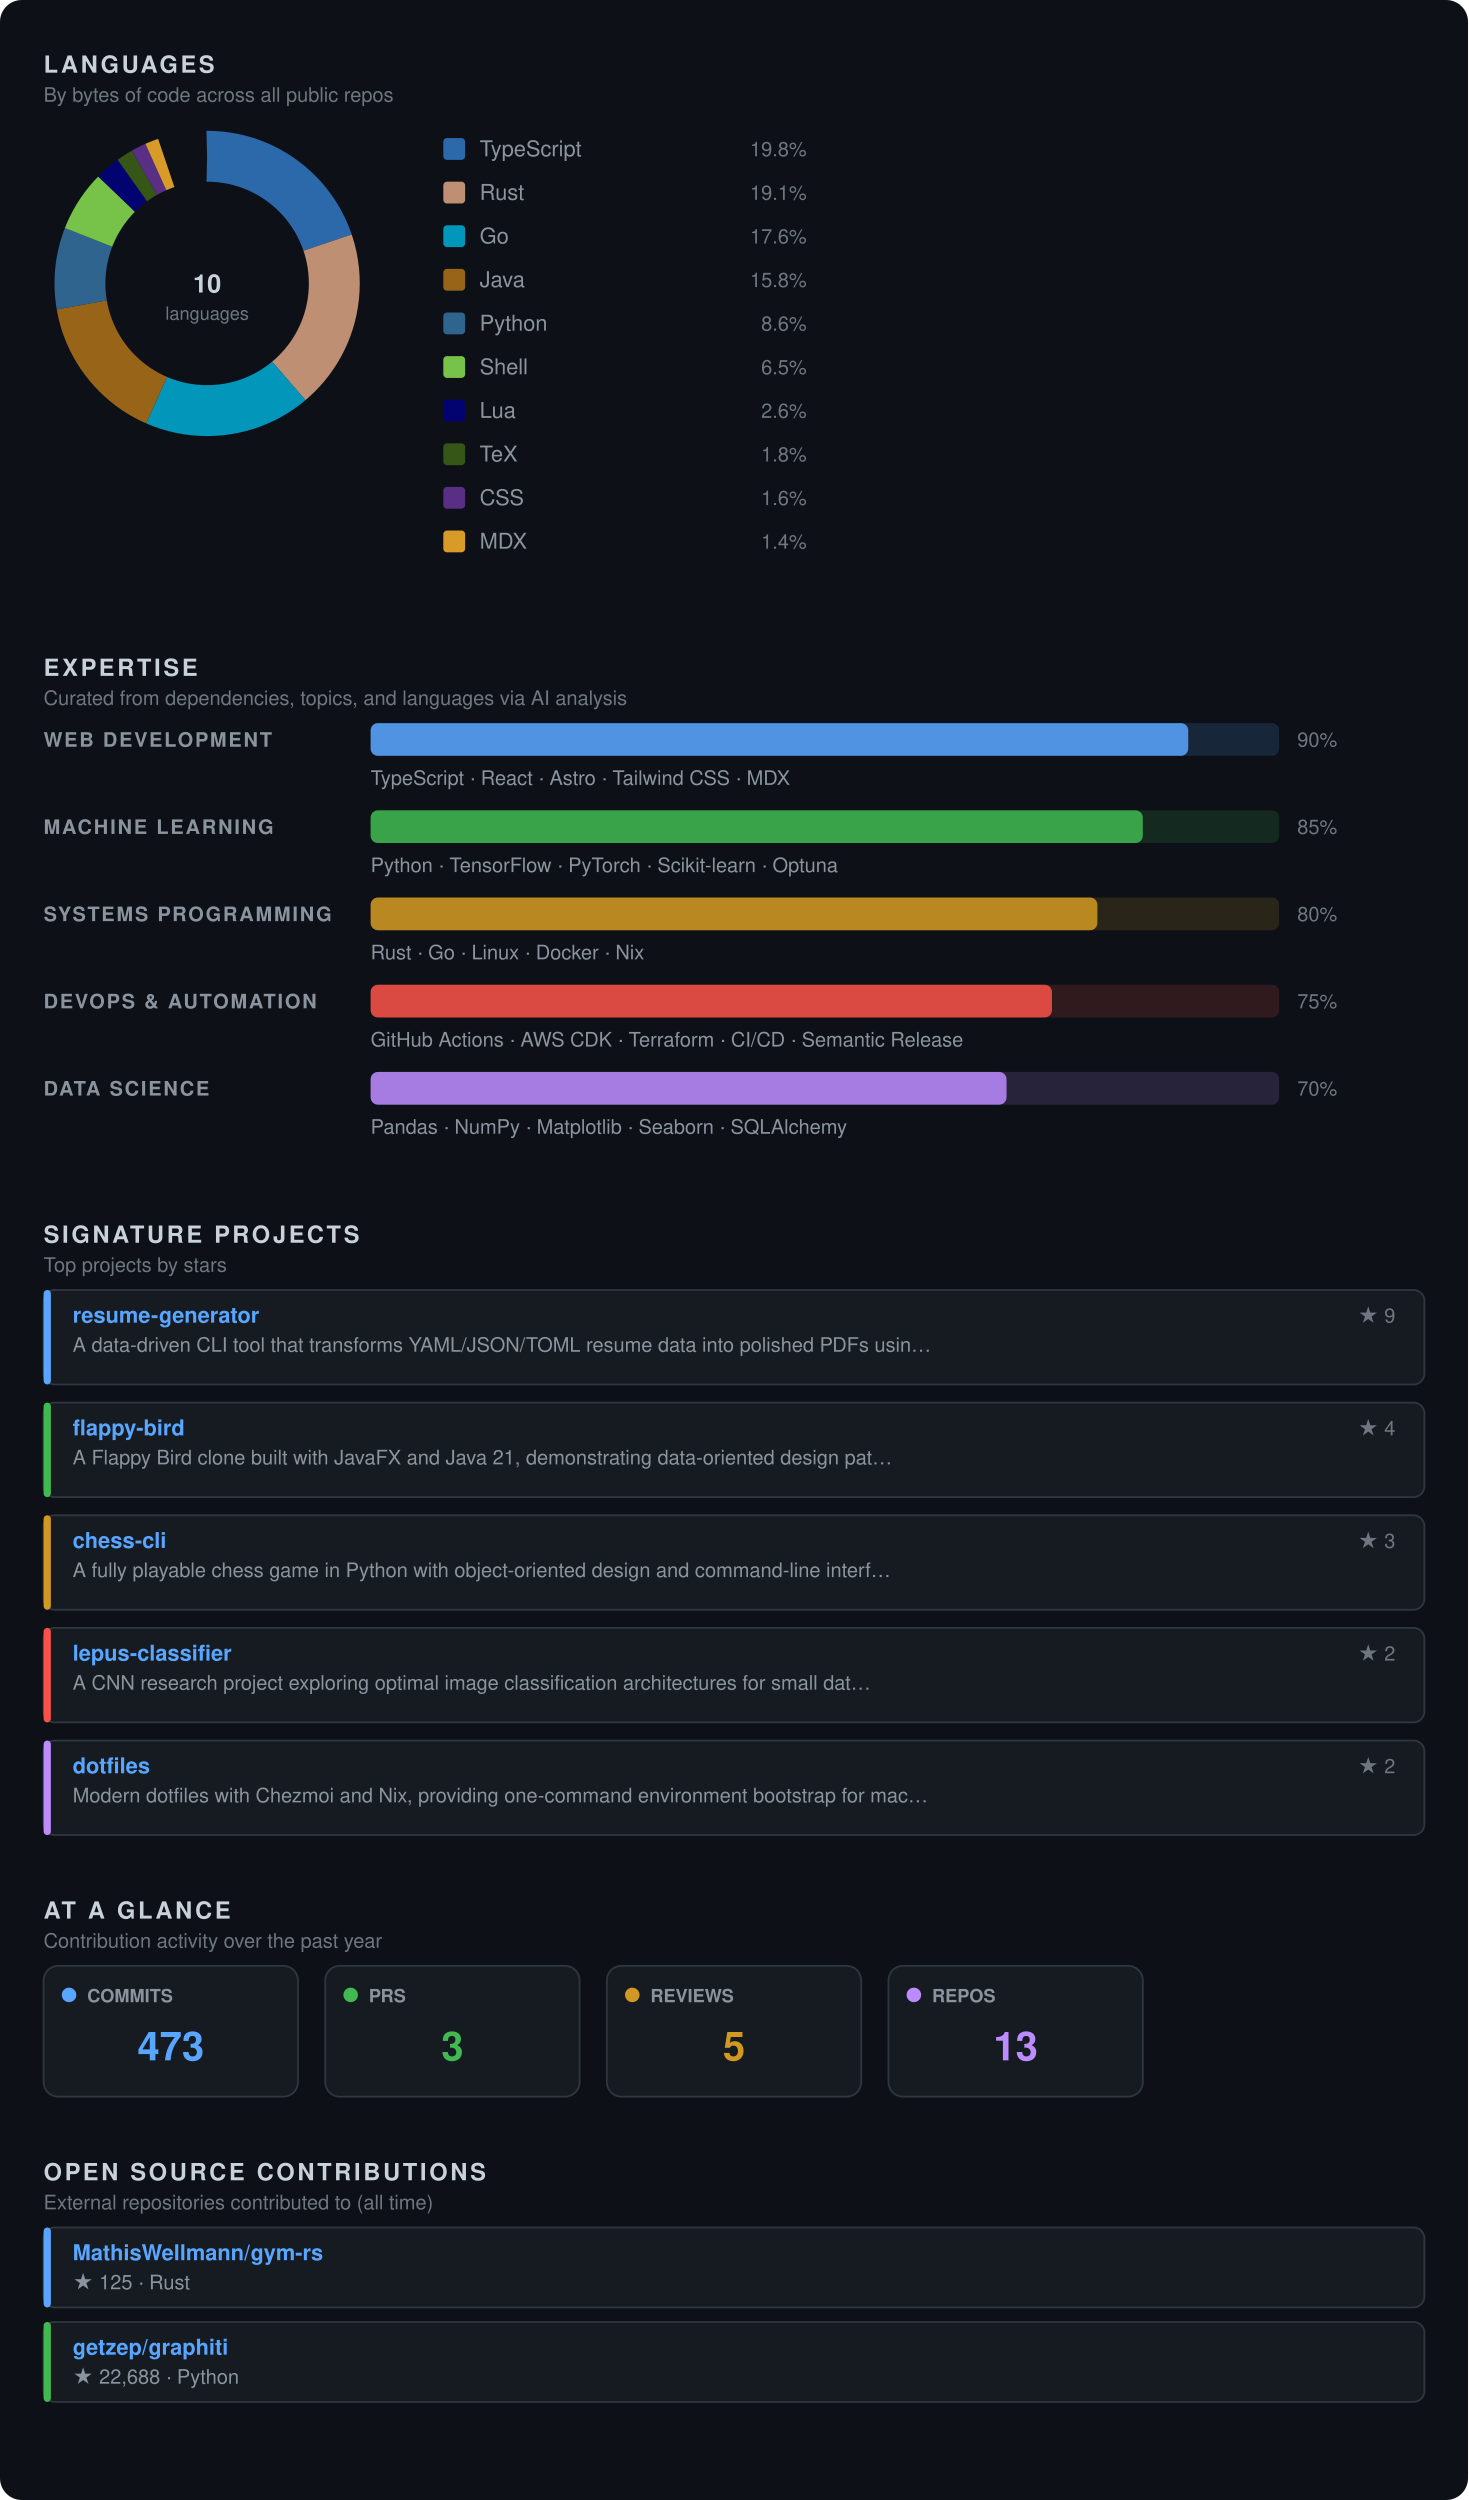
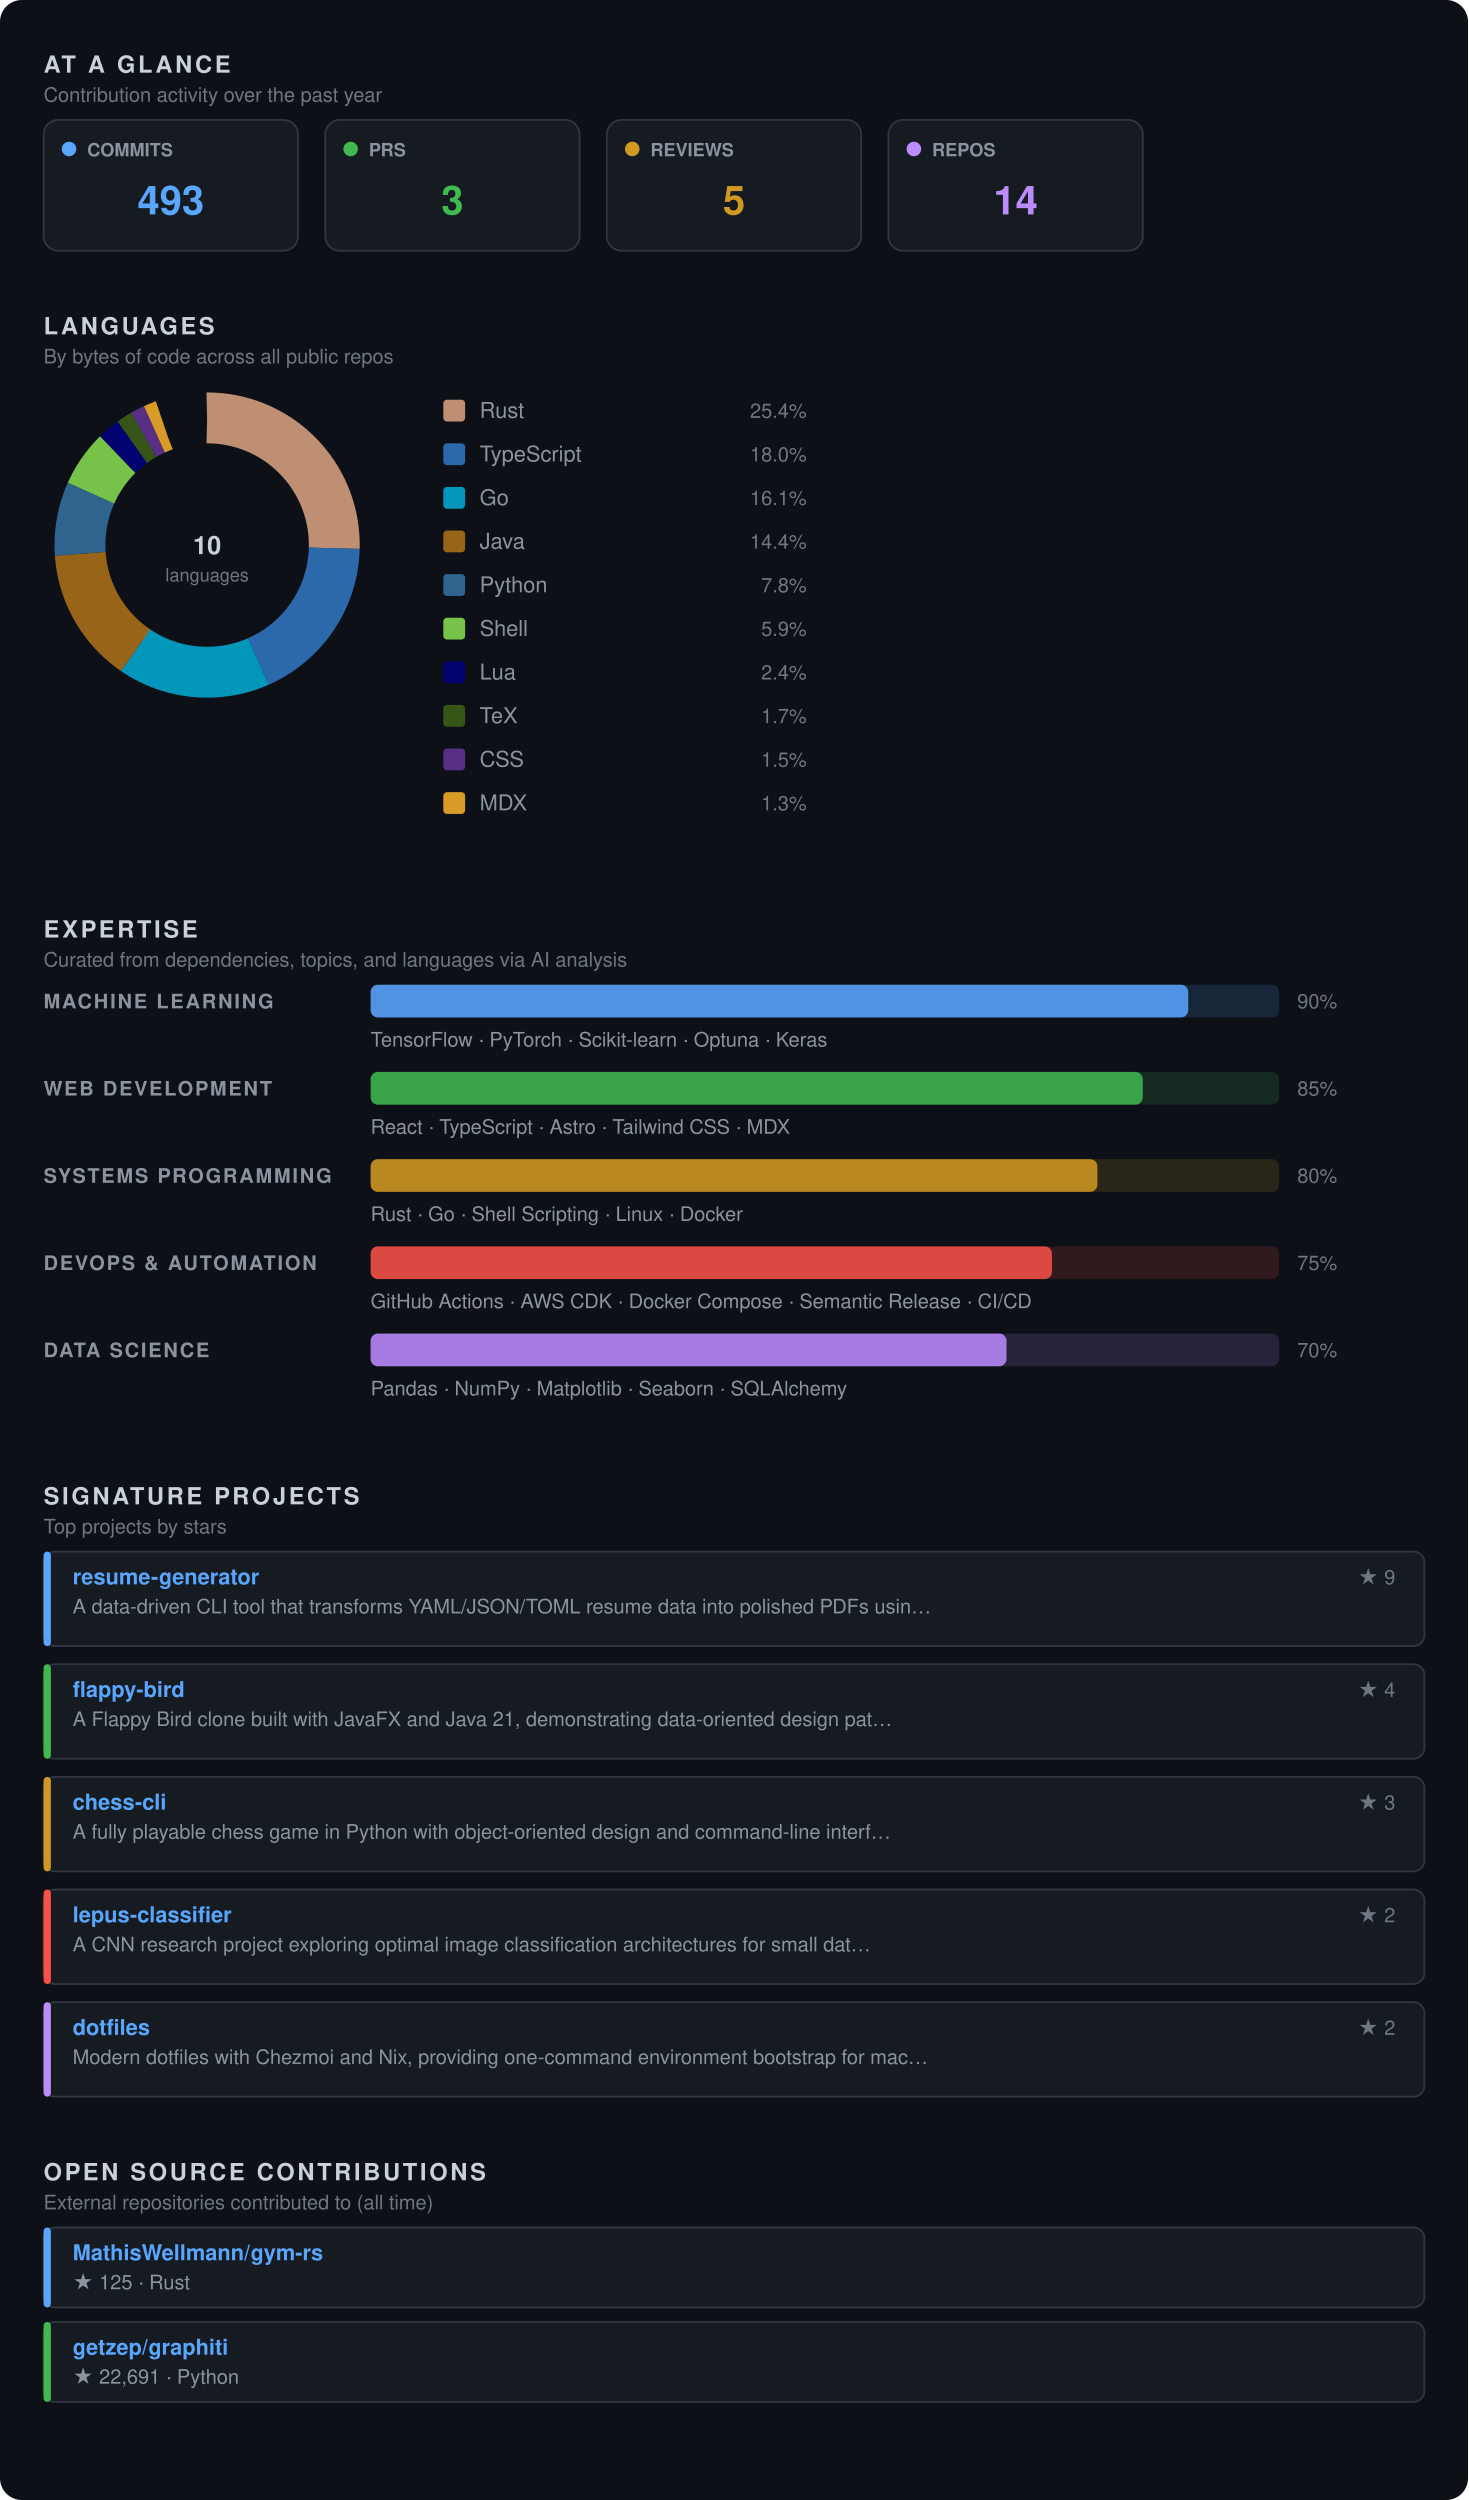
<svg xmlns="http://www.w3.org/2000/svg" width="808" height="1376" viewBox="0 0 808 1376">
  <defs>
    <style>
  .t { font-family: -apple-system,BlinkMacSystemFont,Segoe UI,Helvetica,Arial,sans-serif; }
  .t-h { font-size: 13px; fill: #c9d1d9; letter-spacing: 1.5px; font-weight: 600; }
  .t-sub { font-size: 11px; fill: #6e7681; }
  .t-label { font-size: 12px; fill: #8b949e; }
  .t-value { font-size: 11px; fill: #6e7681; }
  .t-subhdr { font-size: 11px; fill: #8b949e; letter-spacing: 1px; font-weight: 600; }
  .t-stat-label { font-size: 10px; fill: #8b949e; font-weight: 600; }
  .t-stat-value { font-size: 22px; font-weight: 700; }
  .t-card-title { font-size: 12px; fill: #58a6ff; font-weight: 700; }
  .t-card-detail { font-size: 11px; fill: #8b949e; }
  .t-pill { font-size: 11px; font-weight: 600; }
  .t-bullet { font-size: 12px; fill: #c9d1d9; }
</style>
  </defs>
  <rect width="808" height="1376" rx="12" fill="#0d1117" />
-   <text x="24" y="40" class="t t-h">LANGUAGES</text>
-   <text x="24" y="56" class="t t-sub">By bytes of code across all public repos</text>
-   <circle cx="114" cy="156" r="70" fill="none" stroke="#3178c6" stroke-width="28" stroke-dasharray="87.085 352.738" stroke-dashoffset="0" transform="rotate(-90 114 156)" opacity="0.85" />
-   <circle cx="114" cy="156" r="70" fill="none" stroke="#dea584" stroke-width="28" stroke-dasharray="84.006 355.817" stroke-dashoffset="-87.085" transform="rotate(-90 114 156)" opacity="0.85" />
-   <circle cx="114" cy="156" r="70" fill="none" stroke="#00ADD8" stroke-width="28" stroke-dasharray="77.409 362.414" stroke-dashoffset="-171.091" transform="rotate(-90 114 156)" opacity="0.85" />
-   <circle cx="114" cy="156" r="70" fill="none" stroke="#b07219" stroke-width="28" stroke-dasharray="69.492 370.331" stroke-dashoffset="-248.5" transform="rotate(-90 114 156)" opacity="0.85" />
-   <circle cx="114" cy="156" r="70" fill="none" stroke="#3572A5" stroke-width="28" stroke-dasharray="37.825 401.998" stroke-dashoffset="-317.992" transform="rotate(-90 114 156)" opacity="0.85" />
-   <circle cx="114" cy="156" r="70" fill="none" stroke="#89e051" stroke-width="28" stroke-dasharray="28.588 411.234" stroke-dashoffset="-355.817" transform="rotate(-90 114 156)" opacity="0.85" />
-   <circle cx="114" cy="156" r="70" fill="none" stroke="#000080" stroke-width="28" stroke-dasharray="11.435 428.388" stroke-dashoffset="-384.405" transform="rotate(-90 114 156)" opacity="0.85" />
-   <circle cx="114" cy="156" r="70" fill="none" stroke="#3D6117" stroke-width="28" stroke-dasharray="7.917 431.906" stroke-dashoffset="-395.841" transform="rotate(-90 114 156)" opacity="0.85" />
-   <circle cx="114" cy="156" r="70" fill="none" stroke="#663399" stroke-width="28" stroke-dasharray="7.037 432.786" stroke-dashoffset="-403.757" transform="rotate(-90 114 156)" opacity="0.85" />
-   <circle cx="114" cy="156" r="70" fill="none" stroke="#fcb32c" stroke-width="28" stroke-dasharray="6.158 433.665" stroke-dashoffset="-410.795" transform="rotate(-90 114 156)" opacity="0.85" />
-   <text x="114" y="161" class="t" fill="#c9d1d9" font-size="14" font-weight="700" text-anchor="middle">10</text>
-   <text x="114" y="176" class="t" fill="#6e7681" font-size="10" text-anchor="middle">languages</text>
-   <rect x="244" y="76" width="12" height="12" rx="2" fill="#3178c6" opacity="0.85" />
-   <text x="264" y="86" class="t t-label">TypeScript</text>
-   <text x="444" y="86" class="t t-value" text-anchor="end">19.8%</text>
-   <rect x="244" y="100" width="12" height="12" rx="2" fill="#dea584" opacity="0.85" />
-   <text x="264" y="110" class="t t-label">Rust</text>
-   <text x="444" y="110" class="t t-value" text-anchor="end">19.1%</text>
-   <rect x="244" y="124" width="12" height="12" rx="2" fill="#00ADD8" opacity="0.85" />
-   <text x="264" y="134" class="t t-label">Go</text>
-   <text x="444" y="134" class="t t-value" text-anchor="end">17.6%</text>
-   <rect x="244" y="148" width="12" height="12" rx="2" fill="#b07219" opacity="0.85" />
-   <text x="264" y="158" class="t t-label">Java</text>
-   <text x="444" y="158" class="t t-value" text-anchor="end">15.8%</text>
-   <rect x="244" y="172" width="12" height="12" rx="2" fill="#3572A5" opacity="0.85" />
-   <text x="264" y="182" class="t t-label">Python</text>
-   <text x="444" y="182" class="t t-value" text-anchor="end">8.6%</text>
-   <rect x="244" y="196" width="12" height="12" rx="2" fill="#89e051" opacity="0.85" />
-   <text x="264" y="206" class="t t-label">Shell</text>
-   <text x="444" y="206" class="t t-value" text-anchor="end">6.5%</text>
-   <rect x="244" y="220" width="12" height="12" rx="2" fill="#000080" opacity="0.85" />
-   <text x="264" y="230" class="t t-label">Lua</text>
-   <text x="444" y="230" class="t t-value" text-anchor="end">2.6%</text>
-   <rect x="244" y="244" width="12" height="12" rx="2" fill="#3D6117" opacity="0.85" />
-   <text x="264" y="254" class="t t-label">TeX</text>
-   <text x="444" y="254" class="t t-value" text-anchor="end">1.8%</text>
-   <rect x="244" y="268" width="12" height="12" rx="2" fill="#663399" opacity="0.85" />
-   <text x="264" y="278" class="t t-label">CSS</text>
-   <text x="444" y="278" class="t t-value" text-anchor="end">1.6%</text>
-   <rect x="244" y="292" width="12" height="12" rx="2" fill="#fcb32c" opacity="0.85" />
-   <text x="264" y="302" class="t t-label">MDX</text>
-   <text x="444" y="302" class="t t-value" text-anchor="end">1.4%</text>
-   <text x="24" y="372" class="t t-h">EXPERTISE</text>
-   <text x="24" y="388" class="t t-sub">Curated from dependencies, topics, and languages via AI analysis</text>
-   <text x="24" y="411" class="t t-subhdr">WEB DEVELOPMENT</text>
-   <rect x="204" y="398" width="500" height="18" rx="4" fill="#58a6ff" fill-opacity="0.15" />
-   <rect x="204" y="398" width="450" height="18" rx="4" fill="#58a6ff" fill-opacity="0.85" />
-   <text x="714" y="411" class="t t-value">90%</text>
-   <text x="204" y="432" class="t t-card-detail">TypeScript · React · Astro · Tailwind CSS · MDX</text>
-   <text x="24" y="459" class="t t-subhdr">MACHINE LEARNING</text>
-   <rect x="204" y="446" width="500" height="18" rx="4" fill="#3fb950" fill-opacity="0.15" />
-   <rect x="204" y="446" width="425" height="18" rx="4" fill="#3fb950" fill-opacity="0.85" />
-   <text x="714" y="459" class="t t-value">85%</text>
-   <text x="204" y="480" class="t t-card-detail">Python · TensorFlow · PyTorch · Scikit-learn · Optuna</text>
-   <text x="24" y="507" class="t t-subhdr">SYSTEMS PROGRAMMING</text>
-   <rect x="204" y="494" width="500" height="18" rx="4" fill="#d29922" fill-opacity="0.15" />
-   <rect x="204" y="494" width="400" height="18" rx="4" fill="#d29922" fill-opacity="0.85" />
-   <text x="714" y="507" class="t t-value">80%</text>
-   <text x="204" y="528" class="t t-card-detail">Rust · Go · Linux · Docker · Nix</text>
-   <text x="24" y="555" class="t t-subhdr">DEVOPS &amp; AUTOMATION</text>
-   <rect x="204" y="542" width="500" height="18" rx="4" fill="#f85149" fill-opacity="0.15" />
-   <rect x="204" y="542" width="375" height="18" rx="4" fill="#f85149" fill-opacity="0.85" />
-   <text x="714" y="555" class="t t-value">75%</text>
-   <text x="204" y="576" class="t t-card-detail">GitHub Actions · AWS CDK · Terraform · CI/CD · Semantic Release</text>
-   <text x="24" y="603" class="t t-subhdr">DATA SCIENCE</text>
-   <rect x="204" y="590" width="500" height="18" rx="4" fill="#bc8cff" fill-opacity="0.15" />
-   <rect x="204" y="590" width="350" height="18" rx="4" fill="#bc8cff" fill-opacity="0.85" />
-   <text x="714" y="603" class="t t-value">70%</text>
-   <text x="204" y="624" class="t t-card-detail">Pandas · NumPy · Matplotlib · Seaborn · SQLAlchemy</text>
-   <text x="24" y="684" class="t t-h">SIGNATURE PROJECTS</text>
-   <text x="24" y="700" class="t t-sub">Top projects by stars</text>
-   <rect x="24" y="710" width="760" height="52" rx="6" fill="#161b22" stroke="#30363d" stroke-width="1" />
-   <rect x="24" y="710" width="4" height="52" rx="2" fill="#58a6ff" />
-   <text x="40" y="728" class="t t-card-title">resume-generator</text>
-   <text x="768" y="728" class="t t-value" text-anchor="end">★ 9</text>
-   <text x="40" y="744" class="t t-card-detail">A data-driven CLI tool that transforms YAML/JSON/TOML resume data into polished PDFs usin…</text>
-   <rect x="24" y="772" width="760" height="52" rx="6" fill="#161b22" stroke="#30363d" stroke-width="1" />
-   <rect x="24" y="772" width="4" height="52" rx="2" fill="#3fb950" />
-   <text x="40" y="790" class="t t-card-title">flappy-bird</text>
-   <text x="768" y="790" class="t t-value" text-anchor="end">★ 4</text>
-   <text x="40" y="806" class="t t-card-detail">A Flappy Bird clone built with JavaFX and Java 21, demonstrating data-oriented design pat…</text>
-   <rect x="24" y="834" width="760" height="52" rx="6" fill="#161b22" stroke="#30363d" stroke-width="1" />
-   <rect x="24" y="834" width="4" height="52" rx="2" fill="#d29922" />
-   <text x="40" y="852" class="t t-card-title">chess-cli</text>
-   <text x="768" y="852" class="t t-value" text-anchor="end">★ 3</text>
-   <text x="40" y="868" class="t t-card-detail">A fully playable chess game in Python with object-oriented design and command-line interf…</text>
-   <rect x="24" y="896" width="760" height="52" rx="6" fill="#161b22" stroke="#30363d" stroke-width="1" />
-   <rect x="24" y="896" width="4" height="52" rx="2" fill="#f85149" />
-   <text x="40" y="914" class="t t-card-title">lepus-classifier</text>
-   <text x="768" y="914" class="t t-value" text-anchor="end">★ 2</text>
-   <text x="40" y="930" class="t t-card-detail">A CNN research project exploring optimal image classification architectures for small dat…</text>
-   <rect x="24" y="958" width="760" height="52" rx="6" fill="#161b22" stroke="#30363d" stroke-width="1" />
-   <rect x="24" y="958" width="4" height="52" rx="2" fill="#bc8cff" />
-   <text x="40" y="976" class="t t-card-title">dotfiles</text>
-   <text x="768" y="976" class="t t-value" text-anchor="end">★ 2</text>
-   <text x="40" y="992" class="t t-card-detail">Modern dotfiles with Chezmoi and Nix, providing one-command environment bootstrap for mac…</text>
-   <text x="24" y="1056" class="t t-h">AT A GLANCE</text>
-   <text x="24" y="1072" class="t t-sub">Contribution activity over the past year</text>
-   <rect x="24" y="1082" width="140" height="72" rx="8" fill="#161b22" stroke="#30363d" stroke-width="1" />
-   <circle cx="38" cy="1098" r="4" fill="#58a6ff" />
-   <text x="48" y="1102" class="t t-stat-label">COMMITS</text>
-   <text x="94" y="1134" fill="#58a6ff" class="t t-stat-value" text-anchor="middle">473</text>
-   <rect x="179" y="1082" width="140" height="72" rx="8" fill="#161b22" stroke="#30363d" stroke-width="1" />
-   <circle cx="193" cy="1098" r="4" fill="#3fb950" />
-   <text x="203" y="1102" class="t t-stat-label">PRS</text>
-   <text x="249" y="1134" fill="#3fb950" class="t t-stat-value" text-anchor="middle">3</text>
-   <rect x="334" y="1082" width="140" height="72" rx="8" fill="#161b22" stroke="#30363d" stroke-width="1" />
-   <circle cx="348" cy="1098" r="4" fill="#d29922" />
-   <text x="358" y="1102" class="t t-stat-label">REVIEWS</text>
-   <text x="404" y="1134" fill="#d29922" class="t t-stat-value" text-anchor="middle">5</text>
-   <rect x="489" y="1082" width="140" height="72" rx="8" fill="#161b22" stroke="#30363d" stroke-width="1" />
-   <circle cx="503" cy="1098" r="4" fill="#bc8cff" />
-   <text x="513" y="1102" class="t t-stat-label">REPOS</text>
-   <text x="559" y="1134" fill="#bc8cff" class="t t-stat-value" text-anchor="middle">13</text>
+   <text x="24" y="40" class="t t-h">AT A GLANCE</text>
+   <text x="24" y="56" class="t t-sub">Contribution activity over the past year</text>
+   <rect x="24" y="66" width="140" height="72" rx="8" fill="#161b22" stroke="#30363d" stroke-width="1" />
+   <circle cx="38" cy="82" r="4" fill="#58a6ff" />
+   <text x="48" y="86" class="t t-stat-label">COMMITS</text>
+   <text x="94" y="118" fill="#58a6ff" class="t t-stat-value" text-anchor="middle">493</text>
+   <rect x="179" y="66" width="140" height="72" rx="8" fill="#161b22" stroke="#30363d" stroke-width="1" />
+   <circle cx="193" cy="82" r="4" fill="#3fb950" />
+   <text x="203" y="86" class="t t-stat-label">PRS</text>
+   <text x="249" y="118" fill="#3fb950" class="t t-stat-value" text-anchor="middle">3</text>
+   <rect x="334" y="66" width="140" height="72" rx="8" fill="#161b22" stroke="#30363d" stroke-width="1" />
+   <circle cx="348" cy="82" r="4" fill="#d29922" />
+   <text x="358" y="86" class="t t-stat-label">REVIEWS</text>
+   <text x="404" y="118" fill="#d29922" class="t t-stat-value" text-anchor="middle">5</text>
+   <rect x="489" y="66" width="140" height="72" rx="8" fill="#161b22" stroke="#30363d" stroke-width="1" />
+   <circle cx="503" cy="82" r="4" fill="#bc8cff" />
+   <text x="513" y="86" class="t t-stat-label">REPOS</text>
+   <text x="559" y="118" fill="#bc8cff" class="t t-stat-value" text-anchor="middle">14</text>
+   <text x="24" y="184" class="t t-h">LANGUAGES</text>
+   <text x="24" y="200" class="t t-sub">By bytes of code across all public repos</text>
+   <circle cx="114" cy="300" r="70" fill="none" stroke="#dea584" stroke-width="28" stroke-dasharray="111.715 328.108" stroke-dashoffset="0" transform="rotate(-90 114 300)" opacity="0.85" />
+   <circle cx="114" cy="300" r="70" fill="none" stroke="#3178c6" stroke-width="28" stroke-dasharray="79.168 360.655" stroke-dashoffset="-111.715" transform="rotate(-90 114 300)" opacity="0.85" />
+   <circle cx="114" cy="300" r="70" fill="none" stroke="#00ADD8" stroke-width="28" stroke-dasharray="70.811 369.011" stroke-dashoffset="-190.883" transform="rotate(-90 114 300)" opacity="0.85" />
+   <circle cx="114" cy="300" r="70" fill="none" stroke="#b07219" stroke-width="28" stroke-dasharray="63.335 376.488" stroke-dashoffset="-261.695" transform="rotate(-90 114 300)" opacity="0.85" />
+   <circle cx="114" cy="300" r="70" fill="none" stroke="#3572A5" stroke-width="28" stroke-dasharray="34.306 405.517" stroke-dashoffset="-325.029" transform="rotate(-90 114 300)" opacity="0.85" />
+   <circle cx="114" cy="300" r="70" fill="none" stroke="#89e051" stroke-width="28" stroke-dasharray="25.95 413.873" stroke-dashoffset="-359.335" transform="rotate(-90 114 300)" opacity="0.85" />
+   <circle cx="114" cy="300" r="70" fill="none" stroke="#000080" stroke-width="28" stroke-dasharray="10.556 429.267" stroke-dashoffset="-385.285" transform="rotate(-90 114 300)" opacity="0.85" />
+   <circle cx="114" cy="300" r="70" fill="none" stroke="#3D6117" stroke-width="28" stroke-dasharray="7.477 432.346" stroke-dashoffset="-395.841" transform="rotate(-90 114 300)" opacity="0.85" />
+   <circle cx="114" cy="300" r="70" fill="none" stroke="#663399" stroke-width="28" stroke-dasharray="6.597 433.226" stroke-dashoffset="-403.318" transform="rotate(-90 114 300)" opacity="0.85" />
+   <circle cx="114" cy="300" r="70" fill="none" stroke="#fcb32c" stroke-width="28" stroke-dasharray="5.718 434.105" stroke-dashoffset="-409.915" transform="rotate(-90 114 300)" opacity="0.85" />
+   <text x="114" y="305" class="t" fill="#c9d1d9" font-size="14" font-weight="700" text-anchor="middle">10</text>
+   <text x="114" y="320" class="t" fill="#6e7681" font-size="10" text-anchor="middle">languages</text>
+   <rect x="244" y="220" width="12" height="12" rx="2" fill="#dea584" opacity="0.85" />
+   <text x="264" y="230" class="t t-label">Rust</text>
+   <text x="444" y="230" class="t t-value" text-anchor="end">25.4%</text>
+   <rect x="244" y="244" width="12" height="12" rx="2" fill="#3178c6" opacity="0.85" />
+   <text x="264" y="254" class="t t-label">TypeScript</text>
+   <text x="444" y="254" class="t t-value" text-anchor="end">18.0%</text>
+   <rect x="244" y="268" width="12" height="12" rx="2" fill="#00ADD8" opacity="0.85" />
+   <text x="264" y="278" class="t t-label">Go</text>
+   <text x="444" y="278" class="t t-value" text-anchor="end">16.1%</text>
+   <rect x="244" y="292" width="12" height="12" rx="2" fill="#b07219" opacity="0.85" />
+   <text x="264" y="302" class="t t-label">Java</text>
+   <text x="444" y="302" class="t t-value" text-anchor="end">14.4%</text>
+   <rect x="244" y="316" width="12" height="12" rx="2" fill="#3572A5" opacity="0.85" />
+   <text x="264" y="326" class="t t-label">Python</text>
+   <text x="444" y="326" class="t t-value" text-anchor="end">7.8%</text>
+   <rect x="244" y="340" width="12" height="12" rx="2" fill="#89e051" opacity="0.85" />
+   <text x="264" y="350" class="t t-label">Shell</text>
+   <text x="444" y="350" class="t t-value" text-anchor="end">5.9%</text>
+   <rect x="244" y="364" width="12" height="12" rx="2" fill="#000080" opacity="0.85" />
+   <text x="264" y="374" class="t t-label">Lua</text>
+   <text x="444" y="374" class="t t-value" text-anchor="end">2.4%</text>
+   <rect x="244" y="388" width="12" height="12" rx="2" fill="#3D6117" opacity="0.85" />
+   <text x="264" y="398" class="t t-label">TeX</text>
+   <text x="444" y="398" class="t t-value" text-anchor="end">1.7%</text>
+   <rect x="244" y="412" width="12" height="12" rx="2" fill="#663399" opacity="0.85" />
+   <text x="264" y="422" class="t t-label">CSS</text>
+   <text x="444" y="422" class="t t-value" text-anchor="end">1.5%</text>
+   <rect x="244" y="436" width="12" height="12" rx="2" fill="#fcb32c" opacity="0.85" />
+   <text x="264" y="446" class="t t-label">MDX</text>
+   <text x="444" y="446" class="t t-value" text-anchor="end">1.3%</text>
+   <text x="24" y="516" class="t t-h">EXPERTISE</text>
+   <text x="24" y="532" class="t t-sub">Curated from dependencies, topics, and languages via AI analysis</text>
+   <text x="24" y="555" class="t t-subhdr">MACHINE LEARNING</text>
+   <rect x="204" y="542" width="500" height="18" rx="4" fill="#58a6ff" fill-opacity="0.15" />
+   <rect x="204" y="542" width="450" height="18" rx="4" fill="#58a6ff" fill-opacity="0.85" />
+   <text x="714" y="555" class="t t-value">90%</text>
+   <text x="204" y="576" class="t t-card-detail">TensorFlow · PyTorch · Scikit-learn · Optuna · Keras</text>
+   <text x="24" y="603" class="t t-subhdr">WEB DEVELOPMENT</text>
+   <rect x="204" y="590" width="500" height="18" rx="4" fill="#3fb950" fill-opacity="0.15" />
+   <rect x="204" y="590" width="425" height="18" rx="4" fill="#3fb950" fill-opacity="0.85" />
+   <text x="714" y="603" class="t t-value">85%</text>
+   <text x="204" y="624" class="t t-card-detail">React · TypeScript · Astro · Tailwind CSS · MDX</text>
+   <text x="24" y="651" class="t t-subhdr">SYSTEMS PROGRAMMING</text>
+   <rect x="204" y="638" width="500" height="18" rx="4" fill="#d29922" fill-opacity="0.15" />
+   <rect x="204" y="638" width="400" height="18" rx="4" fill="#d29922" fill-opacity="0.85" />
+   <text x="714" y="651" class="t t-value">80%</text>
+   <text x="204" y="672" class="t t-card-detail">Rust · Go · Shell Scripting · Linux · Docker</text>
+   <text x="24" y="699" class="t t-subhdr">DEVOPS &amp; AUTOMATION</text>
+   <rect x="204" y="686" width="500" height="18" rx="4" fill="#f85149" fill-opacity="0.15" />
+   <rect x="204" y="686" width="375" height="18" rx="4" fill="#f85149" fill-opacity="0.85" />
+   <text x="714" y="699" class="t t-value">75%</text>
+   <text x="204" y="720" class="t t-card-detail">GitHub Actions · AWS CDK · Docker Compose · Semantic Release · CI/CD</text>
+   <text x="24" y="747" class="t t-subhdr">DATA SCIENCE</text>
+   <rect x="204" y="734" width="500" height="18" rx="4" fill="#bc8cff" fill-opacity="0.15" />
+   <rect x="204" y="734" width="350" height="18" rx="4" fill="#bc8cff" fill-opacity="0.85" />
+   <text x="714" y="747" class="t t-value">70%</text>
+   <text x="204" y="768" class="t t-card-detail">Pandas · NumPy · Matplotlib · Seaborn · SQLAlchemy</text>
+   <text x="24" y="828" class="t t-h">SIGNATURE PROJECTS</text>
+   <text x="24" y="844" class="t t-sub">Top projects by stars</text>
+   <rect x="24" y="854" width="760" height="52" rx="6" fill="#161b22" stroke="#30363d" stroke-width="1" />
+   <rect x="24" y="854" width="4" height="52" rx="2" fill="#58a6ff" />
+   <text x="40" y="872" class="t t-card-title">resume-generator</text>
+   <text x="768" y="872" class="t t-value" text-anchor="end">★ 9</text>
+   <text x="40" y="888" class="t t-card-detail">A data-driven CLI tool that transforms YAML/JSON/TOML resume data into polished PDFs usin…</text>
+   <rect x="24" y="916" width="760" height="52" rx="6" fill="#161b22" stroke="#30363d" stroke-width="1" />
+   <rect x="24" y="916" width="4" height="52" rx="2" fill="#3fb950" />
+   <text x="40" y="934" class="t t-card-title">flappy-bird</text>
+   <text x="768" y="934" class="t t-value" text-anchor="end">★ 4</text>
+   <text x="40" y="950" class="t t-card-detail">A Flappy Bird clone built with JavaFX and Java 21, demonstrating data-oriented design pat…</text>
+   <rect x="24" y="978" width="760" height="52" rx="6" fill="#161b22" stroke="#30363d" stroke-width="1" />
+   <rect x="24" y="978" width="4" height="52" rx="2" fill="#d29922" />
+   <text x="40" y="996" class="t t-card-title">chess-cli</text>
+   <text x="768" y="996" class="t t-value" text-anchor="end">★ 3</text>
+   <text x="40" y="1012" class="t t-card-detail">A fully playable chess game in Python with object-oriented design and command-line interf…</text>
+   <rect x="24" y="1040" width="760" height="52" rx="6" fill="#161b22" stroke="#30363d" stroke-width="1" />
+   <rect x="24" y="1040" width="4" height="52" rx="2" fill="#f85149" />
+   <text x="40" y="1058" class="t t-card-title">lepus-classifier</text>
+   <text x="768" y="1058" class="t t-value" text-anchor="end">★ 2</text>
+   <text x="40" y="1074" class="t t-card-detail">A CNN research project exploring optimal image classification architectures for small dat…</text>
+   <rect x="24" y="1102" width="760" height="52" rx="6" fill="#161b22" stroke="#30363d" stroke-width="1" />
+   <rect x="24" y="1102" width="4" height="52" rx="2" fill="#bc8cff" />
+   <text x="40" y="1120" class="t t-card-title">dotfiles</text>
+   <text x="768" y="1120" class="t t-value" text-anchor="end">★ 2</text>
+   <text x="40" y="1136" class="t t-card-detail">Modern dotfiles with Chezmoi and Nix, providing one-command environment bootstrap for mac…</text>
  <text x="24" y="1200" class="t t-h">OPEN SOURCE CONTRIBUTIONS</text>
  <text x="24" y="1216" class="t t-sub">External repositories contributed to (all time)</text>
  <rect x="24" y="1226" width="760" height="44" rx="6" fill="#161b22" stroke="#30363d" stroke-width="1" />
  <rect x="24" y="1226" width="4" height="44" rx="2" fill="#58a6ff" />
  <text x="40" y="1244" class="t t-card-title">MathisWellmann/gym-rs</text>
  <text x="40" y="1260" class="t t-card-detail">★ 125 · Rust</text>
  <rect x="24" y="1278" width="760" height="44" rx="6" fill="#161b22" stroke="#30363d" stroke-width="1" />
  <rect x="24" y="1278" width="4" height="44" rx="2" fill="#3fb950" />
  <text x="40" y="1296" class="t t-card-title">getzep/graphiti</text>
-   <text x="40" y="1312" class="t t-card-detail">★ 22,688 · Python</text>
+   <text x="40" y="1312" class="t t-card-detail">★ 22,691 · Python</text>
</svg>
